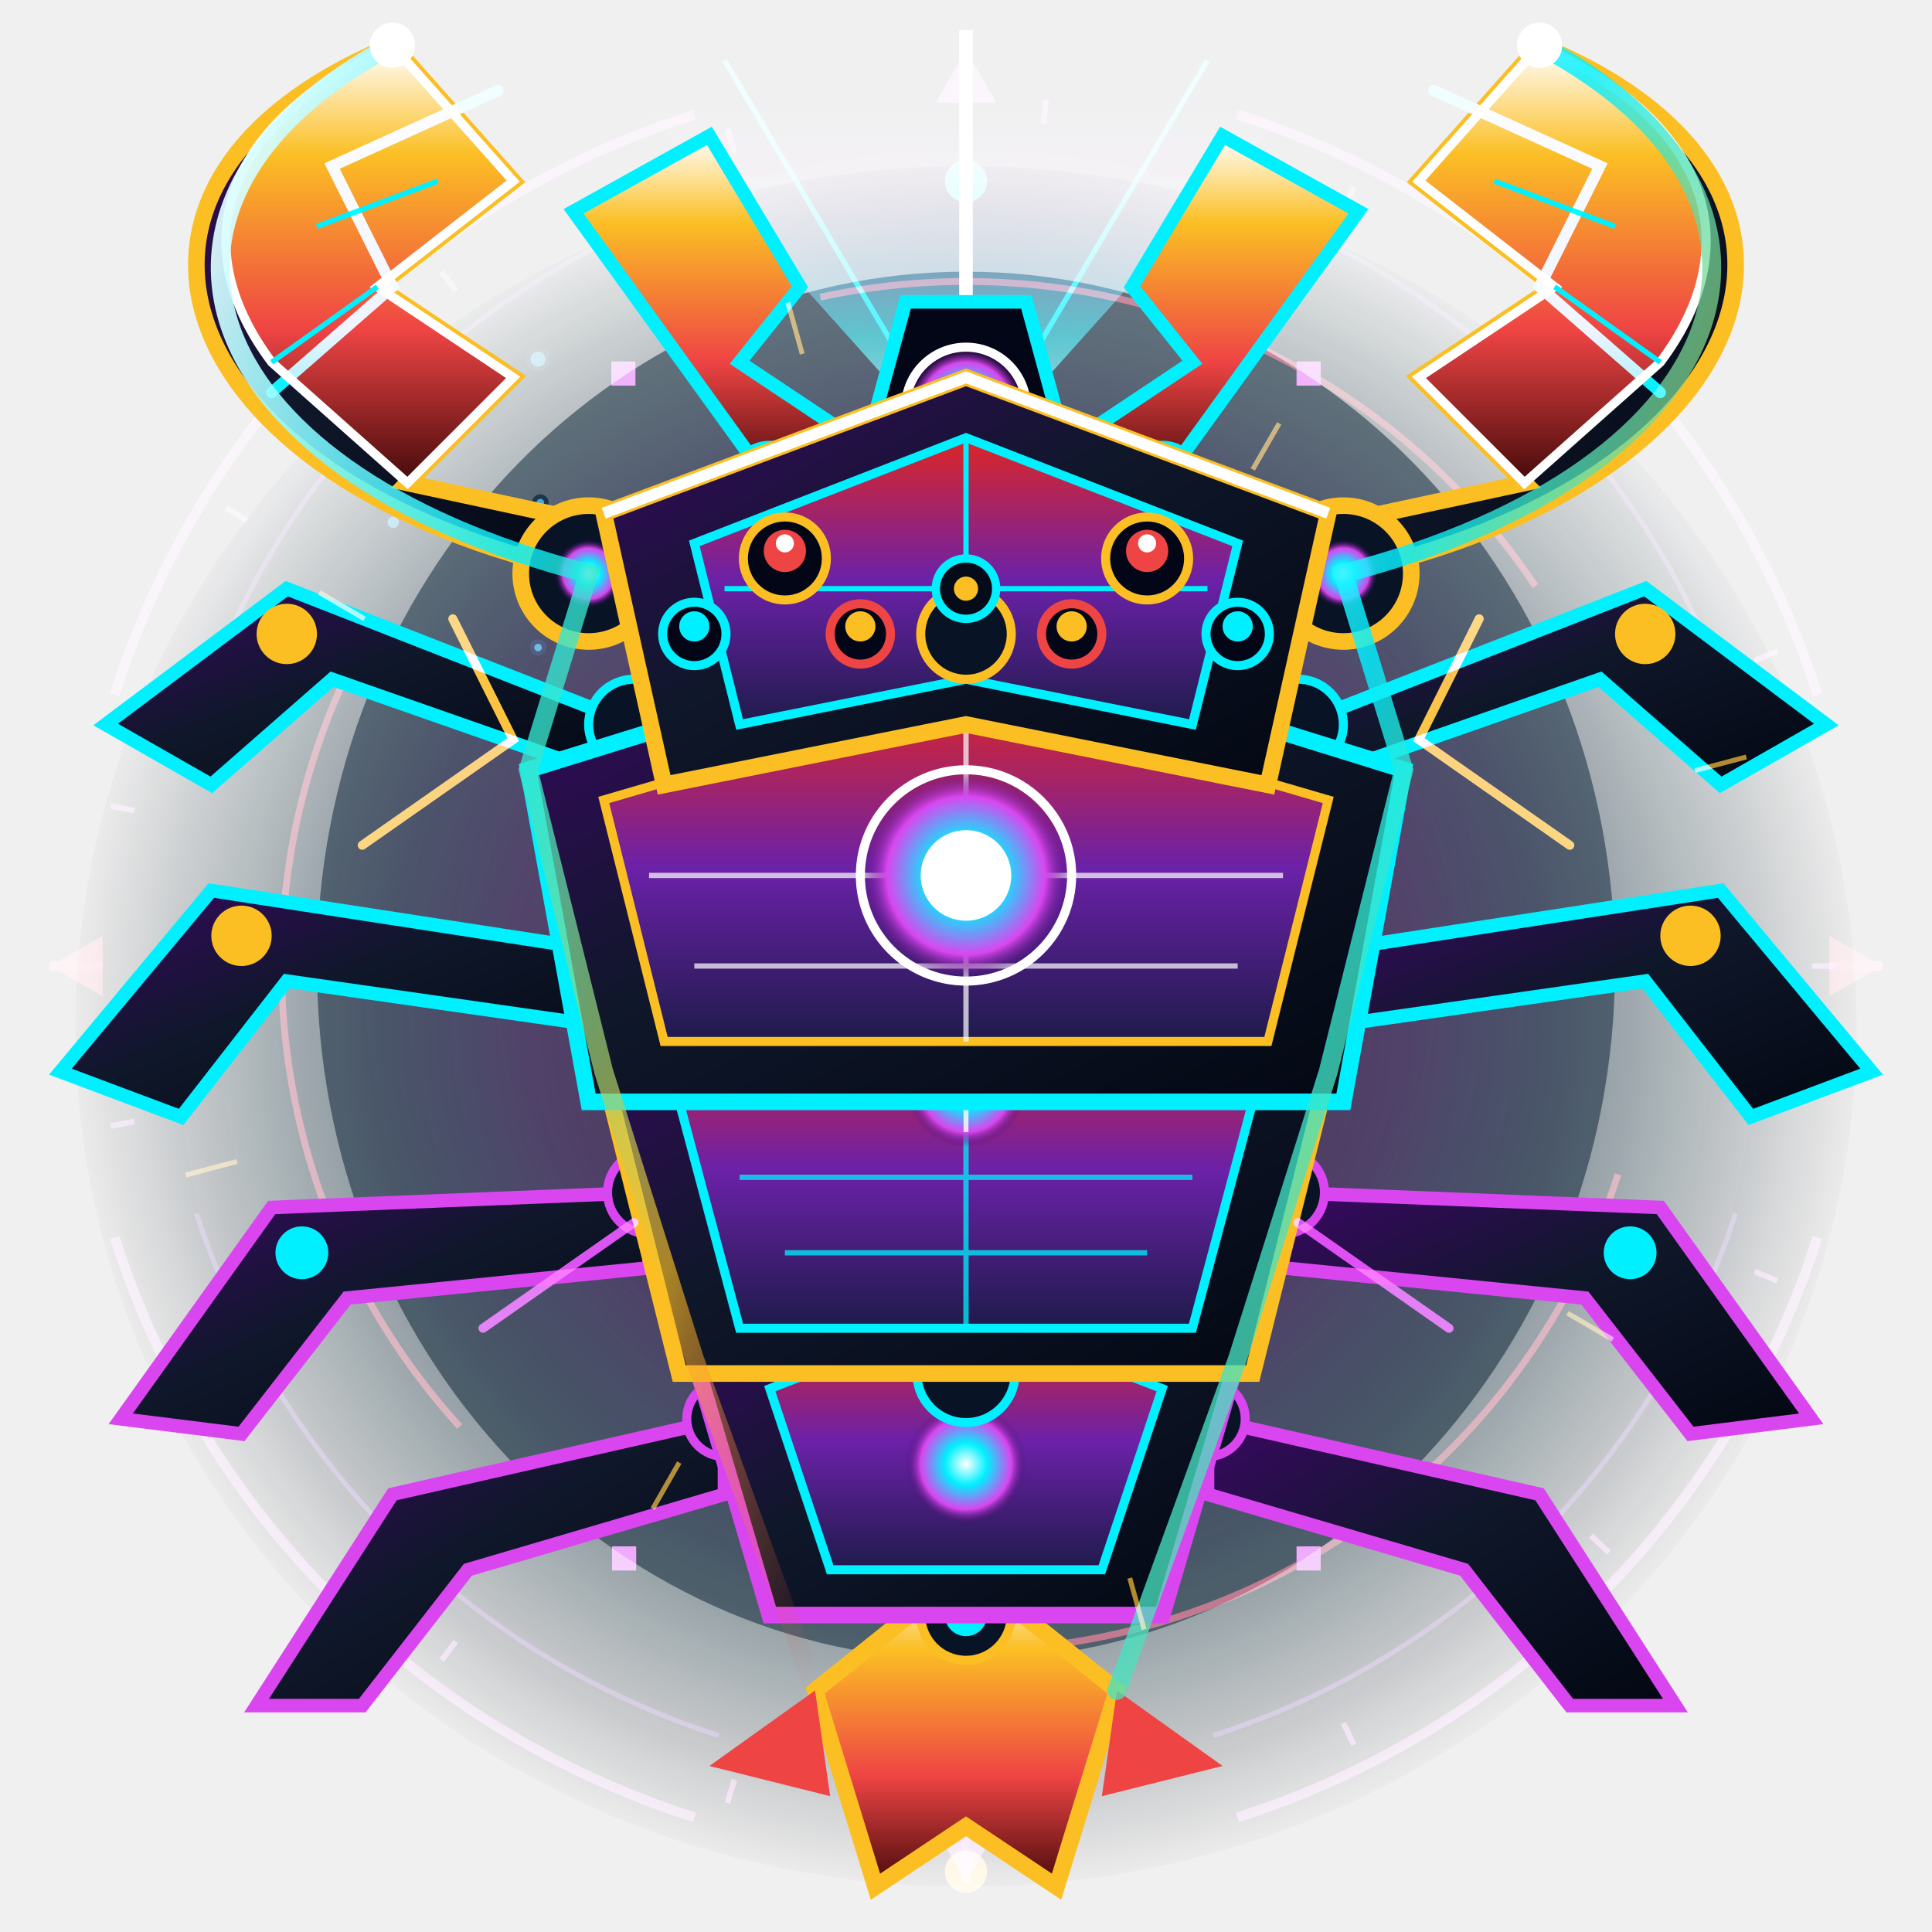
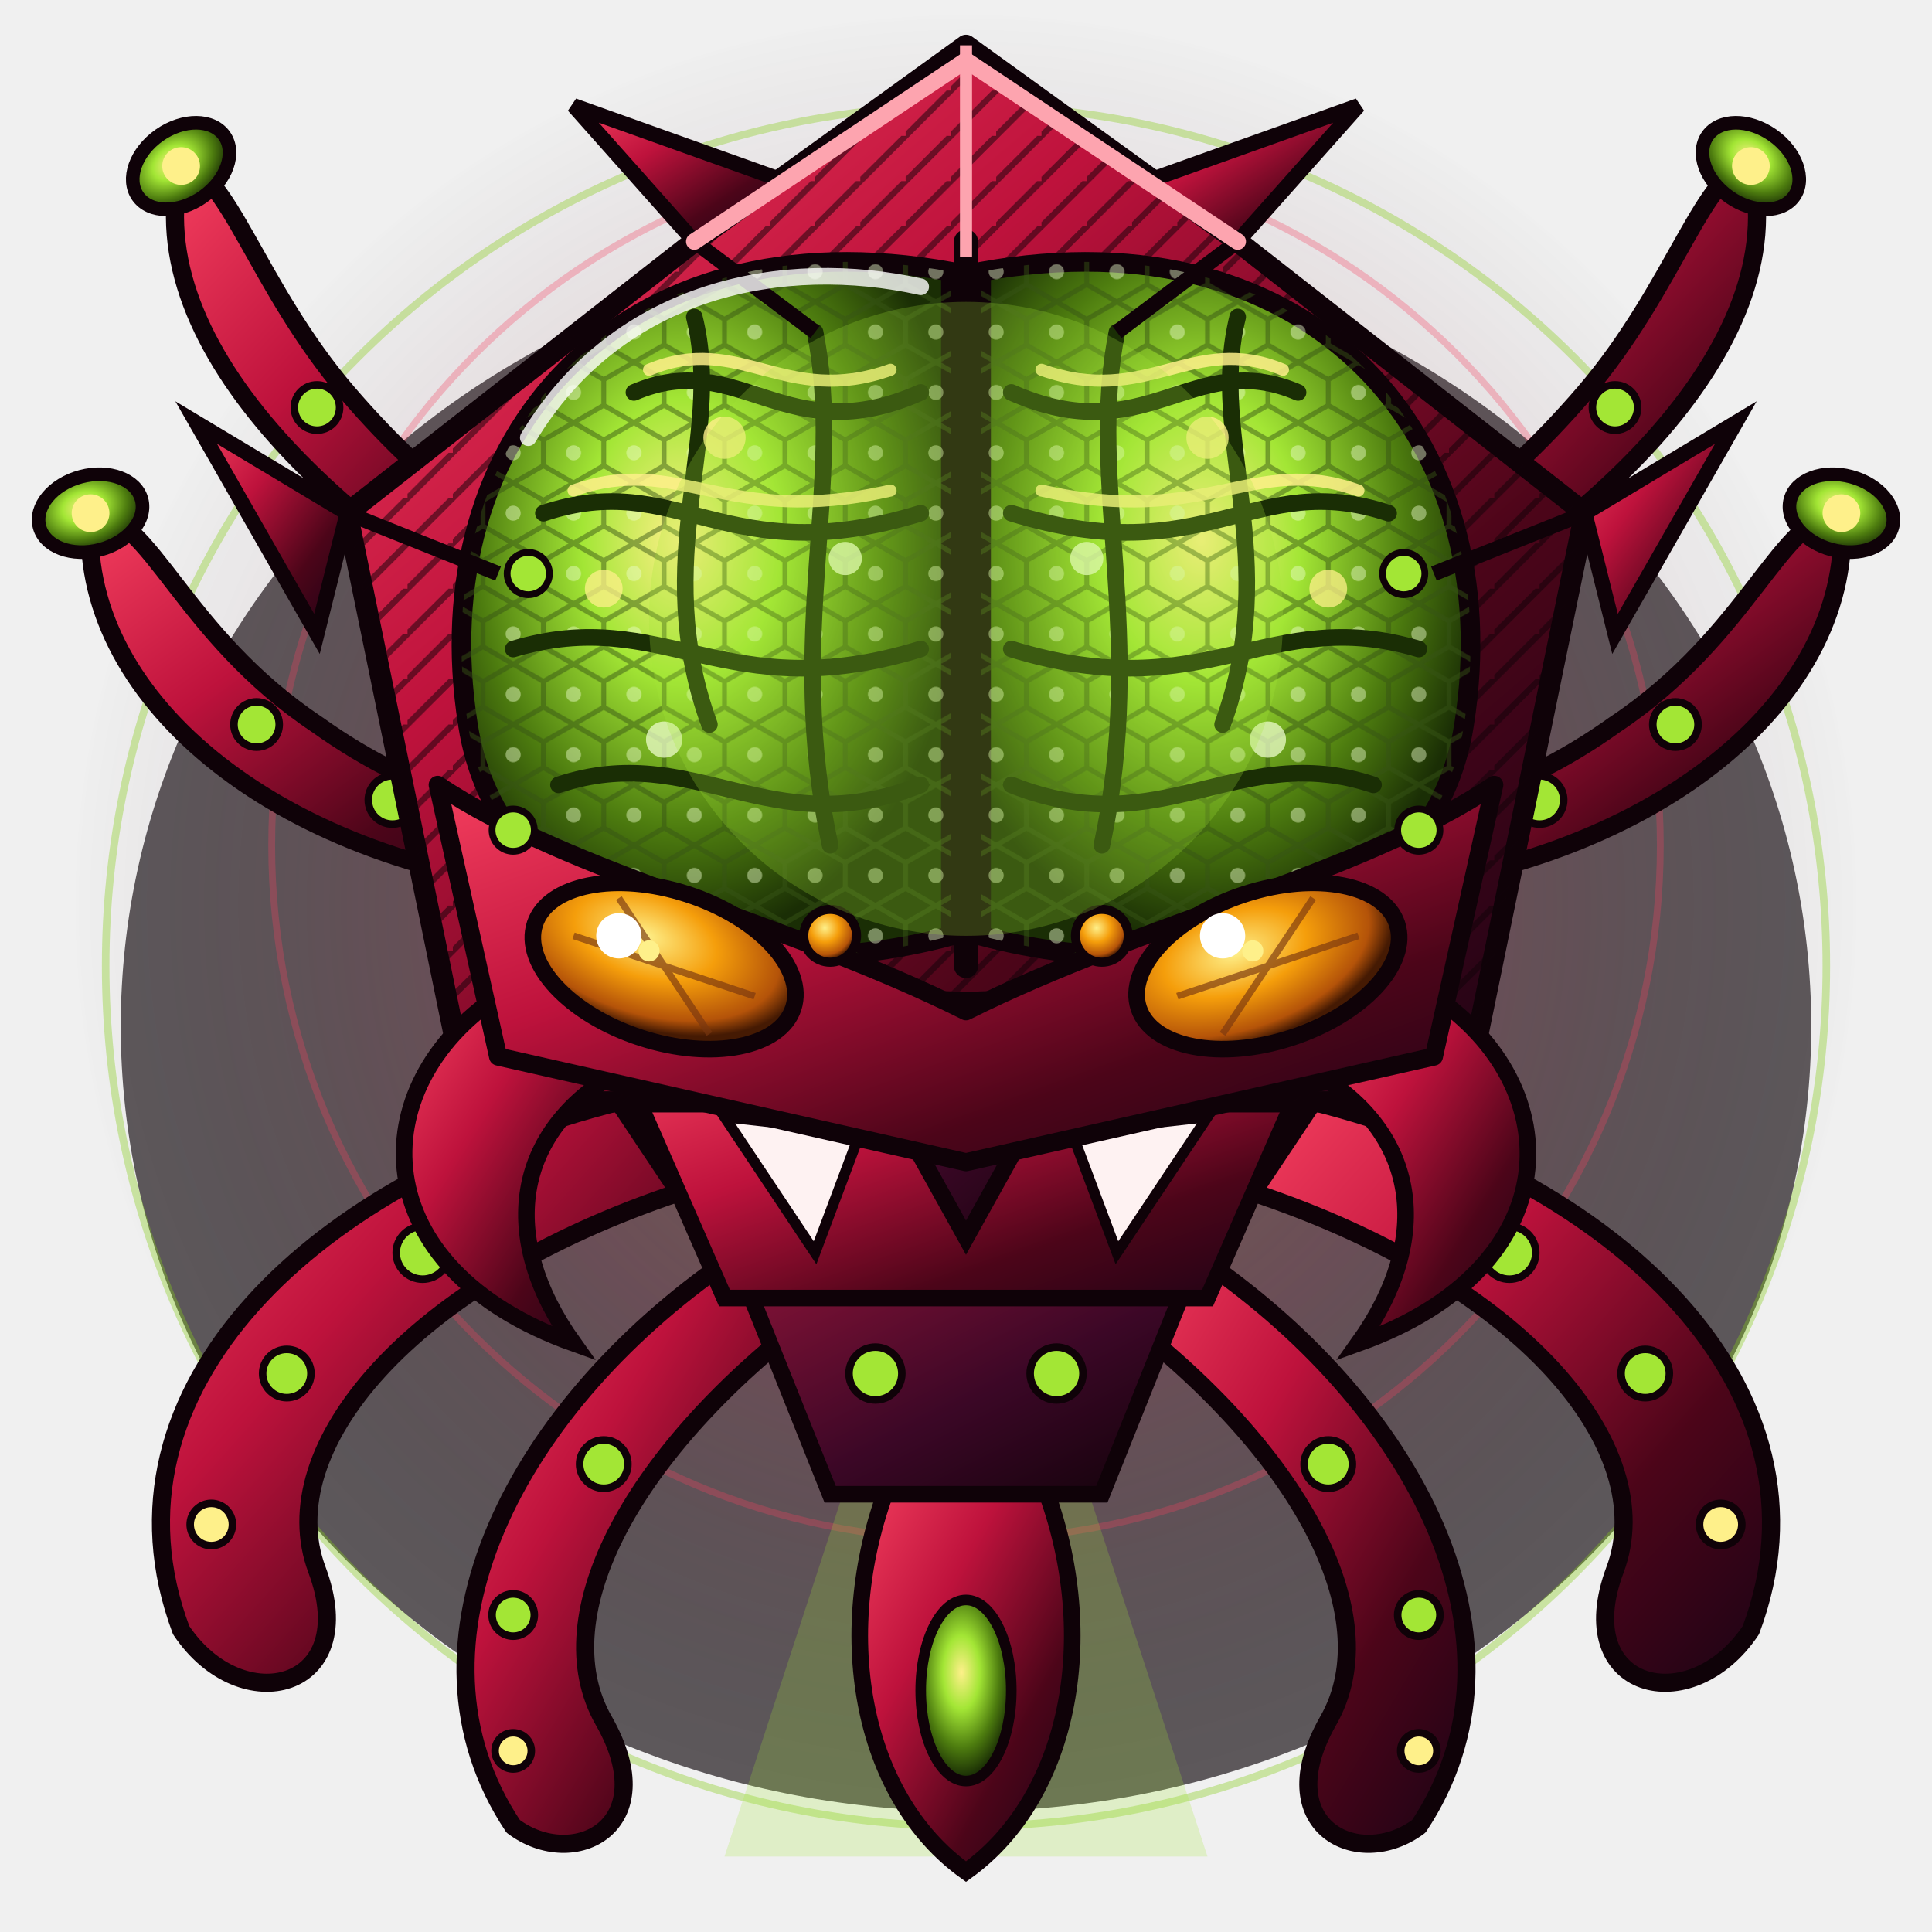
- <svg xmlns="http://www.w3.org/2000/svg" viewBox="0 0 256 256" fill="none" data-rig-id="boss-leviathan-rig" data-root-anchor="128,112" data-has-aura="true">
+ <svg xmlns="http://www.w3.org/2000/svg" viewBox="0 0 256 256" width="256" height="256">
  <defs>
-     <radialGradient id="bl-cast-shadow" cx="50%" cy="50%" r="50%">
-       <stop offset="0%" stop-color="#020617" stop-opacity="0.86" />
-       <stop offset="65%" stop-color="#030712" stop-opacity="0.46" />
-       <stop offset="100%" stop-color="#030712" stop-opacity="0" />
+     <linearGradient id="blv-chitin" x1="0%" y1="0%" x2="100%" y2="100%">
+       <stop offset="0%" stop-color="#f43f5e" />
+       <stop offset="35%" stop-color="#be123c" />
+       <stop offset="70%" stop-color="#4c0519" />
+       <stop offset="100%" stop-color="#1a0315" />
+     </linearGradient>
+     <linearGradient id="blv-chitin-dark" x1="0%" y1="0%" x2="100%" y2="100%">
+       <stop offset="0%" stop-color="#881337" />
+       <stop offset="55%" stop-color="#3b0726" />
+       <stop offset="100%" stop-color="#0f0208" />
+     </linearGradient>
+     <radialGradient id="blv-brain-lime" cx="45%" cy="40%" r="58%">
+       <stop offset="0%" stop-color="#fef08a" />
+       <stop offset="35%" stop-color="#a3e635" />
+       <stop offset="72%" stop-color="#4d7c0f" />
+       <stop offset="100%" stop-color="#1a2e05" />
    </radialGradient>
-     <radialGradient id="bl-aura-field" cx="50%" cy="50%" r="50%">
-       <stop offset="0%" stop-color="#ef4444" stop-opacity="0.34" />
-       <stop offset="48%" stop-color="#9333ea" stop-opacity="0.22" />
-       <stop offset="78%" stop-color="#00f0ff" stop-opacity="0.1" />
-       <stop offset="100%" stop-color="#030712" stop-opacity="0" />
+     <radialGradient id="blv-amber-eye" cx="40%" cy="35%" r="60%">
+       <stop offset="0%" stop-color="#fef08a" />
+       <stop offset="45%" stop-color="#f59e0b" />
+       <stop offset="85%" stop-color="#b45309" />
+       <stop offset="100%" stop-color="#451a03" />
    </radialGradient>
-     <linearGradient id="bl-breath-cone" x1="50%" y1="100%" x2="50%" y2="0%">
-       <stop offset="0%" stop-color="#ffffff" stop-opacity="0.9" />
-       <stop offset="30%" stop-color="#00f0ff" stop-opacity="0.65" />
-       <stop offset="70%" stop-color="#d946ef" stop-opacity="0.28" />
-       <stop offset="100%" stop-color="#030712" stop-opacity="0" />
-     </linearGradient>
-     <linearGradient id="bl-abyss-chitin" x1="0%" y1="0%" x2="100%" y2="100%">
-       <stop offset="0%" stop-color="#3b0764" />
-       <stop offset="45%" stop-color="#0f172a" />
-       <stop offset="100%" stop-color="#030712" />
-     </linearGradient>
-     <linearGradient id="bl-crimson-plate" x1="0%" y1="0%" x2="0%" y2="100%">
-       <stop offset="0%" stop-color="#dc2626" />
-       <stop offset="50%" stop-color="#6b21a8" />
-       <stop offset="100%" stop-color="#1e1b4b" />
-     </linearGradient>
-     <linearGradient id="bl-crusher-blade" x1="0%" y1="0%" x2="0%" y2="100%">
-       <stop offset="0%" stop-color="#ffffff" />
-       <stop offset="25%" stop-color="#fbbf24" />
-       <stop offset="65%" stop-color="#ef4444" />
-       <stop offset="100%" stop-color="#450a0a" />
-     </linearGradient>
-     <radialGradient id="bl-void-core" cx="50%" cy="50%" r="50%">
-       <stop offset="0%" stop-color="#ffffff" />
-       <stop offset="35%" stop-color="#00f0ff" />
-       <stop offset="75%" stop-color="#d946ef" />
-       <stop offset="100%" stop-color="#3b0764" stop-opacity="0" />
+     <radialGradient id="blv-aura" cx="50%" cy="50%" r="50%">
+       <stop offset="0%" stop-color="#a3e635" stop-opacity="0.34" />
+       <stop offset="55%" stop-color="#be123c" stop-opacity="0.14" />
+       <stop offset="100%" stop-color="#0f0208" stop-opacity="0" />
    </radialGradient>
-     <linearGradient id="bl-rim-light" x1="0%" y1="0%" x2="100%" y2="100%">
-       <stop offset="0%" stop-color="#ffffff" stop-opacity="0.95" />
-       <stop offset="40%" stop-color="#00f0ff" stop-opacity="0.82" />
-       <stop offset="75%" stop-color="#fbbf24" stop-opacity="0.65" />
-       <stop offset="100%" stop-color="#ef4444" stop-opacity="0" />
-     </linearGradient>
+     <pattern id="blv-manga-hatch" width="6" height="6" patternUnits="userSpaceOnUse">
+       <path d="M 0 6 L 6 0 M -1 1 L 1 -1" stroke="#0f0208" stroke-width="0.8" opacity="0.5" />
+     </pattern>
+     <pattern id="blv-bio-honeycomb" width="8" height="8" patternUnits="userSpaceOnUse">
+       <polygon points="4,0 8,2.3 8,5.7 4,8 0,5.7 0,2.3" fill="none" stroke="#365314" stroke-width="0.65" opacity="0.48" />
+       <circle cx="4" cy="4" r="1" fill="#ecfccb" opacity="0.45" />
+     </pattern>
  </defs>
-   <g id="part-shadow-cast" data-pivot="128,136" data-parent="root" data-z-index="1" data-blend="multiply" style="mix-blend-mode: multiply">
-     <ellipse cx="128" cy="136" rx="118" ry="114" fill="url(#bl-cast-shadow)" />
-     <ellipse cx="128" cy="128" rx="86" ry="92" fill="#020617" fill-opacity="0.5" />
-     <circle cx="71.6" cy="66.6" r="0.8" fill="#38bdf8" stroke="#0b1329" stroke-width="0.6" opacity="0.82" />
+   <g id="part-shadow-cast" data-pivot="128 136" data-parent="root" data-z-index="1" data-blend="multiply">
+     <ellipse cx="128" cy="136" rx="112" ry="104" fill="#090106" opacity="0.64" />
  </g>
-   <g id="part-aura-ring-outer" data-pivot="128,128" data-parent="root" data-z-index="4" data-blend="screen" data-motion="spin-cw" style="mix-blend-mode: screen">
-     <circle cx="128" cy="128" r="126" fill="url(#bl-aura-field)" />
-     <path fill="none" stroke="#e879f9" stroke-width="1.3" stroke-opacity="0.72" d="M240.61,164.59 A118.4,118.4 0 0,1 164.59,240.61 M91.41,240.61 A118.4,118.4 0 0,1 15.39,164.59 M15.39,91.41 A118.4,118.4 0 0,1 91.41,15.39 M164.59,15.39 A118.4,118.4 0 0,1 240.61,91.41" stroke-linecap="square" />
-     <path fill="none" stroke="#a855f7" stroke-width="0.65" stroke-opacity="0.52" d="M229.86,161.1 A107.1,107.1 0 0,1 161.1,229.86 M94.9,229.86 A107.1,107.1 0 0,1 26.14,161.1 M26.14,94.9 A107.1,107.1 0 0,1 94.9,26.14 M161.1,26.14 A107.1,107.1 0 0,1 229.86,94.9" stroke-linecap="square" />
-     <line x1="242.4" y1="128" x2="249.4" y2="128" stroke="#e879f9" stroke-width="1.2" stroke-opacity="0.82" />
-     <line x1="208.9" y1="208.9" x2="213.8" y2="213.8" stroke="#f43f5e" stroke-width="1.2" stroke-opacity="0.82" />
-     <line x1="128" y1="242.4" x2="128" y2="249.4" stroke="#e879f9" stroke-width="1.2" stroke-opacity="0.82" />
-     <line x1="47.1" y1="208.9" x2="42.2" y2="213.8" stroke="#f43f5e" stroke-width="1.2" stroke-opacity="0.82" />
-     <line x1="13.6" y1="128" x2="6.6" y2="128" stroke="#e879f9" stroke-width="1.2" stroke-opacity="0.82" />
-     <line x1="47.1" y1="47.1" x2="42.2" y2="42.2" stroke="#f43f5e" stroke-width="1.2" stroke-opacity="0.82" />
-     <line x1="128" y1="13.6" x2="128" y2="6.6" stroke="#e879f9" stroke-width="1.2" stroke-opacity="0.82" />
-     <line x1="208.9" y1="47.1" x2="213.8" y2="42.2" stroke="#f43f5e" stroke-width="1.2" stroke-opacity="0.82" />
-     <polygon points="128,6.6 132,13.6 124,13.6" fill="#e879f9" fill-opacity="0.82" />
-     <polygon points="128,249.4 132,242.4 124,242.4" fill="#e879f9" fill-opacity="0.82" />
-     <polygon points="6.6,128 13.6,132 13.6,124" fill="#f43f5e" fill-opacity="0.82" />
-     <polygon points="249.4,128 242.4,132 242.4,124" fill="#f43f5e" fill-opacity="0.82" />
-     <line x1="240.1" y1="128" x2="243.3" y2="128" stroke="#e879f9" stroke-width="0.75" stroke-opacity="0.75" />
-     <line x1="232.5" y1="168.5" x2="235.5" y2="169.7" stroke="#e879f9" stroke-width="0.75" stroke-opacity="0.75" />
-     <line x1="210.8" y1="203.5" x2="213.2" y2="205.7" stroke="#e879f9" stroke-width="0.75" stroke-opacity="0.75" />
-     <line x1="178" y1="228.3" x2="179.4" y2="231.2" stroke="#e879f9" stroke-width="0.75" stroke-opacity="0.75" />
-     <line x1="138.3" y1="239.6" x2="138.6" y2="242.8" stroke="#e879f9" stroke-width="0.75" stroke-opacity="0.75" />
-     <line x1="97.3" y1="235.8" x2="96.4" y2="238.9" stroke="#e879f9" stroke-width="0.75" stroke-opacity="0.75" />
-     <line x1="60.4" y1="217.5" x2="58.5" y2="220" stroke="#e879f9" stroke-width="0.75" stroke-opacity="0.75" />
-     <line x1="32.7" y1="187" x2="30" y2="188.7" stroke="#e879f9" stroke-width="0.75" stroke-opacity="0.75" />
-     <line x1="17.8" y1="148.6" x2="14.7" y2="149.2" stroke="#e879f9" stroke-width="0.75" stroke-opacity="0.75" />
-     <line x1="17.8" y1="107.4" x2="14.7" y2="106.8" stroke="#e879f9" stroke-width="0.75" stroke-opacity="0.75" />
-     <line x1="32.7" y1="69" x2="30" y2="67.3" stroke="#e879f9" stroke-width="0.75" stroke-opacity="0.75" />
-     <line x1="60.4" y1="38.5" x2="58.5" y2="36" stroke="#e879f9" stroke-width="0.75" stroke-opacity="0.75" />
-     <line x1="97.3" y1="20.2" x2="96.4" y2="17.1" stroke="#e879f9" stroke-width="0.75" stroke-opacity="0.75" />
-     <line x1="138.3" y1="16.4" x2="138.6" y2="13.2" stroke="#e879f9" stroke-width="0.75" stroke-opacity="0.75" />
-     <line x1="178" y1="27.7" x2="179.4" y2="24.8" stroke="#e879f9" stroke-width="0.75" stroke-opacity="0.75" />
-     <line x1="210.8" y1="52.5" x2="213.2" y2="50.3" stroke="#e879f9" stroke-width="0.75" stroke-opacity="0.75" />
-     <line x1="232.5" y1="87.5" x2="235.5" y2="86.3" stroke="#e879f9" stroke-width="0.75" stroke-opacity="0.75" />
-     <circle cx="52.1" cy="69.2" r="1.05" fill="#38bdf8" stroke="#0b1329" stroke-width="0.6" opacity="0.82" />
+   <g id="part-aura-ring-outer" data-pivot="128 128" data-parent="root" data-z-index="4" data-blend="screen">
+     <circle cx="128" cy="120" r="118" fill="url(#blv-aura)" />
+     <circle cx="128" cy="128" r="114" fill="none" stroke="#84cc16" stroke-width="1" opacity="0.36" />
  </g>
-   <g id="part-aura-ring-inner" data-pivot="128,128" data-parent="root" data-z-index="5" data-blend="screen" data-motion="spin-ccw" style="mix-blend-mode: screen">
-     <path fill="none" stroke="#f43f5e" stroke-width="0.9" stroke-opacity="0.68" d="M214.26,156.03 A90.7,90.7 0 0,1 134.33,218.48 M60.6,188.69 A90.7,90.7 0 0,1 46.48,88.24 M109.14,39.28 A90.7,90.7 0 0,1 203.19,77.28" stroke-linecap="square" />
-     <rect x="217.1" y="126.4" width="3.2" height="3.2" fill="#e879f9" />
-     <rect x="171.8" y="204.9" width="3.2" height="3.2" fill="#e879f9" />
-     <rect x="81.1" y="204.9" width="3.2" height="3.2" fill="#e879f9" />
-     <rect x="35.7" y="126.4" width="3.2" height="3.2" fill="#e879f9" />
-     <rect x="81" y="47.9" width="3.2" height="3.2" fill="#e879f9" />
-     <rect x="171.8" y="47.9" width="3.2" height="3.2" fill="#e879f9" />
-     <circle cx="71.3" cy="47.6" r="1.3" fill="#38bdf8" stroke="#0b1329" stroke-width="0.6" opacity="0.82" />
+   <g id="part-aura-ring-inner" data-pivot="128 128" data-parent="root" data-z-index="5" data-blend="screen">
+     <circle cx="128" cy="112" r="92" fill="none" stroke="#f43f5e" stroke-width="0.9" opacity="0.3" />
  </g>
-   <g id="part-light-cone-breath" data-pivot="128,62" data-parent="part-void-breath-maw" data-z-index="9" data-blend="screen" data-motion="pulse-beam" style="mix-blend-mode: screen">
-     <polygon points="128,62 76,4 180,4" fill="url(#bl-breath-cone)" />
-     <line x1="128" y1="62" x2="128" y2="4" stroke="#ffffff" stroke-width="1.8" />
-     <line x1="128" y1="62" x2="96" y2="8" stroke="#00f0ff" stroke-width="0.7" />
-     <line x1="128" y1="62" x2="160" y2="8" stroke="#00f0ff" stroke-width="0.7" />
-     <circle cx="71.3" cy="85.8" r="0.8" fill="#38bdf8" stroke="#0b1329" stroke-width="0.6" opacity="0.82" />
+   <g id="part-light-cone-breath" data-pivot="128 62" data-parent="part-void-breath-maw" data-z-index="9" data-blend="screen">
+     <polygon points="128,148 96,246 160,246" fill="#a3e635" opacity="0.22" />
  </g>
-   <g id="part-leg-L1" data-pivot="84,96" data-parent="part-spine-thorax-1" data-z-index="14" data-blend="normal" data-motion="ik-leg-step">
-     <path d="M84 96 L38 78 L14 96 L28 104 L44 90 L84 104 Z" fill="url(#bl-abyss-chitin)" stroke="#00f0ff" stroke-width="1.8" />
-     <circle cx="38" cy="84" r="4" fill="#fbbf24" />
-     <circle cx="84" cy="96" r="6" fill="#091326" stroke="#00f0ff" stroke-width="1.2" />
+   <g id="part-leg-L1" data-pivot="84 96" data-parent="part-spine-thorax-1" data-z-index="14" data-blend="normal">
+     <path d="M 78 88 C 46 72, 18 46, 24 22 C 30 22, 34 38, 46 52 C 58 66, 70 74, 84 80 Z" fill="url(#blv-chitin)" stroke="#0f0208" stroke-width="2.4" stroke-linejoin="round" />
+     <ellipse cx="24" cy="22" rx="7" ry="5" transform="rotate(-35 24 22)" fill="url(#blv-brain-lime)" stroke="#0f0208" stroke-width="1.8" />
+     <circle cx="24" cy="22" r="2.5" fill="#fef08a" />
+     <circle cx="42" cy="54" r="3" fill="#a3e635" stroke="#0f0208" stroke-width="1" />
+     <circle cx="56" cy="68" r="3.2" fill="#a3e635" stroke="#0f0208" stroke-width="1" />
  </g>
-   <g id="part-leg-R1" data-pivot="172,96" data-parent="part-spine-thorax-1" data-z-index="14" data-blend="normal" data-motion="ik-leg-step">
-     <path d="M172 96 L218 78 L242 96 L228 104 L212 90 L172 104 Z" fill="url(#bl-abyss-chitin)" stroke="#00f0ff" stroke-width="1.8" />
-     <circle cx="218" cy="84" r="4" fill="#fbbf24" />
-     <circle cx="172" cy="96" r="6" fill="#091326" stroke="#00f0ff" stroke-width="1.2" />
+   <g id="part-leg-R1" data-pivot="172 96" data-parent="part-spine-thorax-1" data-z-index="14" data-blend="normal">
+     <path d="M 178 88 C 210 72, 238 46, 232 22 C 226 22, 222 38, 210 52 C 198 66, 186 74, 172 80 Z" fill="url(#blv-chitin)" stroke="#0f0208" stroke-width="2.4" stroke-linejoin="round" />
+     <ellipse cx="232" cy="22" rx="7" ry="5" transform="rotate(35 232 22)" fill="url(#blv-brain-lime)" stroke="#0f0208" stroke-width="1.8" />
+     <circle cx="232" cy="22" r="2.5" fill="#fef08a" />
+     <circle cx="214" cy="54" r="3" fill="#a3e635" stroke="#0f0208" stroke-width="1" />
+     <circle cx="200" cy="68" r="3.2" fill="#a3e635" stroke="#0f0208" stroke-width="1" />
  </g>
-   <g id="part-leg-L2" data-pivot="80,126" data-parent="part-spine-thorax-1" data-z-index="15" data-blend="normal" data-motion="ik-leg-step">
-     <path d="M80 126 L28 118 L8 142 L24 148 L38 130 L80 136 Z" fill="url(#bl-abyss-chitin)" stroke="#00f0ff" stroke-width="1.8" />
-     <circle cx="32" cy="124" r="4" fill="#fbbf24" />
-     <circle cx="80" cy="126" r="6" fill="#091326" stroke="#00f0ff" stroke-width="1.2" />
+   <g id="part-leg-L2" data-pivot="80 126" data-parent="part-spine-thorax-1" data-z-index="15" data-blend="normal">
+     <path d="M 74 118 C 36 114, 10 92, 12 68 C 20 68, 24 84, 42 96 C 56 106, 68 108, 80 110 Z" fill="url(#blv-chitin)" stroke="#0f0208" stroke-width="2.4" stroke-linejoin="round" />
+     <ellipse cx="12" cy="68" rx="7" ry="5" transform="rotate(-15 12 68)" fill="url(#blv-brain-lime)" stroke="#0f0208" stroke-width="1.8" />
+     <circle cx="12" cy="68" r="2.5" fill="#fef08a" />
+     <circle cx="34" cy="96" r="3" fill="#a3e635" stroke="#0f0208" stroke-width="1" />
+     <circle cx="52" cy="106" r="3.2" fill="#a3e635" stroke="#0f0208" stroke-width="1" />
  </g>
-   <g id="part-leg-R2" data-pivot="176,126" data-parent="part-spine-thorax-1" data-z-index="15" data-blend="normal" data-motion="ik-leg-step">
-     <path d="M176 126 L228 118 L248 142 L232 148 L218 130 L176 136 Z" fill="url(#bl-abyss-chitin)" stroke="#00f0ff" stroke-width="1.8" />
-     <circle cx="224" cy="124" r="4" fill="#fbbf24" />
-     <circle cx="176" cy="126" r="6" fill="#091326" stroke="#00f0ff" stroke-width="1.2" />
+   <g id="part-leg-R2" data-pivot="176 126" data-parent="part-spine-thorax-1" data-z-index="15" data-blend="normal">
+     <path d="M 182 118 C 220 114, 246 92, 244 68 C 236 68, 232 84, 214 96 C 200 106, 188 108, 176 110 Z" fill="url(#blv-chitin)" stroke="#0f0208" stroke-width="2.4" stroke-linejoin="round" />
+     <ellipse cx="244" cy="68" rx="7" ry="5" transform="rotate(15 244 68)" fill="url(#blv-brain-lime)" stroke="#0f0208" stroke-width="1.8" />
+     <circle cx="244" cy="68" r="2.5" fill="#fef08a" />
+     <circle cx="222" cy="96" r="3" fill="#a3e635" stroke="#0f0208" stroke-width="1" />
+     <circle cx="204" cy="106" r="3.2" fill="#a3e635" stroke="#0f0208" stroke-width="1" />
  </g>
-   <g id="part-leg-L3" data-pivot="86,158" data-parent="part-spine-thorax-2" data-z-index="16" data-blend="normal" data-motion="ik-leg-step">
-     <path d="M86 158 L36 160 L16 188 L32 190 L46 172 L86 168 Z" fill="url(#bl-abyss-chitin)" stroke="#d946ef" stroke-width="1.8" />
-     <circle cx="40" cy="166" r="3.5" fill="#00f0ff" />
-     <circle cx="86" cy="158" r="5.5" fill="#091326" stroke="#d946ef" stroke-width="1.2" />
+   <g id="part-leg-L3" data-pivot="86 158" data-parent="part-spine-thorax-2" data-z-index="16" data-blend="normal">
+     <path d="M 82 146 C 42 156, 12 184, 24 216 C 32 228, 48 224, 42 208 C 36 192, 54 170, 90 158 Z" fill="url(#blv-chitin)" stroke="#0f0208" stroke-width="2.4" stroke-linejoin="round" />
+     <circle cx="56" cy="166" r="3.5" fill="#a3e635" stroke="#0f0208" stroke-width="1" />
+     <circle cx="38" cy="182" r="3.2" fill="#a3e635" stroke="#0f0208" stroke-width="1" />
+     <circle cx="28" cy="202" r="2.8" fill="#fef08a" stroke="#0f0208" stroke-width="1" />
  </g>
-   <g id="part-leg-R3" data-pivot="170,158" data-parent="part-spine-thorax-2" data-z-index="16" data-blend="normal" data-motion="ik-leg-step">
-     <path d="M170 158 L220 160 L240 188 L224 190 L210 172 L170 168 Z" fill="url(#bl-abyss-chitin)" stroke="#d946ef" stroke-width="1.8" />
-     <circle cx="216" cy="166" r="3.5" fill="#00f0ff" />
-     <circle cx="170" cy="158" r="5.5" fill="#091326" stroke="#d946ef" stroke-width="1.2" />
+   <g id="part-leg-R3" data-pivot="170 158" data-parent="part-spine-thorax-2" data-z-index="16" data-blend="normal">
+     <path d="M 174 146 C 214 156, 244 184, 232 216 C 224 228, 208 224, 214 208 C 220 192, 202 170, 166 158 Z" fill="url(#blv-chitin)" stroke="#0f0208" stroke-width="2.4" stroke-linejoin="round" />
+     <circle cx="200" cy="166" r="3.5" fill="#a3e635" stroke="#0f0208" stroke-width="1" />
+     <circle cx="218" cy="182" r="3.2" fill="#a3e635" stroke="#0f0208" stroke-width="1" />
+     <circle cx="228" cy="202" r="2.8" fill="#fef08a" stroke="#0f0208" stroke-width="1" />
  </g>
-   <g id="part-leg-L4" data-pivot="96,188" data-parent="part-spine-abdomen-3" data-z-index="17" data-blend="normal" data-motion="ik-leg-step">
-     <path d="M96 188 L52 198 L34 226 L48 226 L62 208 L96 198 Z" fill="url(#bl-abyss-chitin)" stroke="#d946ef" stroke-width="1.8" />
-     <circle cx="96" cy="188" r="5" fill="#091326" stroke="#d946ef" stroke-width="1.2" />
+   <g id="part-leg-L4" data-pivot="96 188" data-parent="part-spine-abdomen-3" data-z-index="17" data-blend="normal">
+     <path d="M 98 166 C 68 186, 52 218, 68 242 C 76 248, 88 242, 80 228 C 72 214, 84 192, 108 174 Z" fill="url(#blv-chitin)" stroke="#0f0208" stroke-width="2.4" stroke-linejoin="round" />
+     <circle cx="80" cy="194" r="3.2" fill="#a3e635" stroke="#0f0208" stroke-width="1" />
+     <circle cx="68" cy="214" r="2.8" fill="#a3e635" stroke="#0f0208" stroke-width="1" />
+     <circle cx="68" cy="232" r="2.4" fill="#fef08a" stroke="#0f0208" stroke-width="1" />
  </g>
-   <g id="part-leg-R4" data-pivot="160,188" data-parent="part-spine-abdomen-3" data-z-index="17" data-blend="normal" data-motion="ik-leg-step">
-     <path d="M160 188 L204 198 L222 226 L208 226 L194 208 L160 198 Z" fill="url(#bl-abyss-chitin)" stroke="#d946ef" stroke-width="1.8" />
-     <circle cx="160" cy="188" r="5" fill="#091326" stroke="#d946ef" stroke-width="1.2" />
+   <g id="part-leg-R4" data-pivot="160 188" data-parent="part-spine-abdomen-3" data-z-index="17" data-blend="normal">
+     <path d="M 158 166 C 188 186, 204 218, 188 242 C 180 248, 168 242, 176 228 C 184 214, 172 192, 148 174 Z" fill="url(#blv-chitin)" stroke="#0f0208" stroke-width="2.4" stroke-linejoin="round" />
+     <circle cx="176" cy="194" r="3.2" fill="#a3e635" stroke="#0f0208" stroke-width="1" />
+     <circle cx="188" cy="214" r="2.8" fill="#a3e635" stroke="#0f0208" stroke-width="1" />
+     <circle cx="188" cy="232" r="2.4" fill="#fef08a" stroke="#0f0208" stroke-width="1" />
  </g>
-   <g id="part-tail-mace" data-pivot="128,214" data-parent="part-spine-abdomen-3" data-z-index="20" data-blend="normal" data-motion="sway-tail">
-     <polygon points="128,208 148,224 140,250 128,242 116,250 108,224" fill="url(#bl-crusher-blade)" stroke="#fbbf24" stroke-width="2.2" stroke-linejoin="miter" stroke-miterlimit="3" />
-     <polygon points="108,224 94,234 110,238" fill="#ef4444" />
-     <polygon points="148,224 162,234 146,238" fill="#ef4444" />
-     <circle cx="128" cy="214" r="6" fill="#091326" stroke="#fbbf24" stroke-width="1.2" />
-     <circle cx="128" cy="214" r="2.8" fill="#00f0ff" />
+   <g id="part-tail-mace" data-pivot="128 214" data-parent="part-spine-abdomen-3" data-z-index="20" data-blend="normal">
+     <path d="M 118 196 C 110 216, 114 238, 128 248 C 142 238, 146 216, 138 196 Z" fill="url(#blv-chitin)" stroke="#0f0208" stroke-width="2.2" />
+     <ellipse cx="128" cy="224" rx="6" ry="12" fill="url(#blv-brain-lime)" stroke="#0f0208" stroke-width="1.4" />
  </g>
-   <g id="part-spine-abdomen-3" data-pivot="128,182" data-parent="part-spine-thorax-2" data-z-index="22" data-blend="normal" data-motion="spine-wave-3">
-     <polygon points="128,168 164,180 154,214 102,214 92,180" fill="url(#bl-abyss-chitin)" stroke="#d946ef" stroke-width="2.2" />
-     <polygon points="128,174 154,184 146,208 110,208 102,184" fill="url(#bl-crimson-plate)" stroke="#00f0ff" stroke-width="1.2" />
-     <circle cx="128" cy="194" r="8" fill="url(#bl-void-core)" />
-     <circle cx="128" cy="182" r="6.5" fill="#091326" stroke="#00f0ff" stroke-width="1.2" />
+   <g id="part-spine-abdomen-3" data-pivot="128 182" data-parent="part-spine-thorax-2" data-z-index="22" data-blend="normal">
+     <path d="M 98 168 L 158 168 L 146 198 L 110 198 Z" fill="url(#blv-chitin-dark)" stroke="#0f0208" stroke-width="2.2" />
+     <circle cx="116" cy="182" r="3.5" fill="#a3e635" stroke="#0f0208" stroke-width="1" />
+     <circle cx="140" cy="182" r="3.5" fill="#a3e635" stroke="#0f0208" stroke-width="1" />
  </g>
-   <g id="part-spine-thorax-2" data-pivot="128,144" data-parent="part-spine-thorax-1" data-z-index="25" data-blend="normal" data-motion="spine-wave-2">
-     <polygon points="128,128 176,142 166,182 90,182 80,142" fill="url(#bl-abyss-chitin)" stroke="#fbbf24" stroke-width="2.2" />
-     <polygon points="128,134 166,146 158,176 98,176 90,146" fill="url(#bl-crimson-plate)" stroke="#00f0ff" stroke-width="1.2" />
-     <path d="M98 156 L158 156 M104 166 L152 166 M128 134 L128 176" stroke="#00f0ff" stroke-width="0.7" stroke-opacity="0.75" />
-     <circle cx="128" cy="144" r="8" fill="url(#bl-void-core)" />
-     <path d="M 122 144 H 134 M 128 138 V 150" stroke="#ffffff" stroke-width="0.65" stroke-opacity="0.8" />
+   <g id="part-spine-thorax-2" data-pivot="128 144" data-parent="part-spine-thorax-1" data-z-index="25" data-blend="normal">
+     <path d="M 82 140 L 174 140 L 160 172 L 96 172 Z" fill="url(#blv-chitin)" stroke="#0f0208" stroke-width="2.2" />
  </g>
-   <g id="part-spine-thorax-1" data-pivot="128,106" data-parent="root" data-z-index="28" data-blend="normal" data-motion="spine-wave-1">
-     <polygon points="128,84 186,102 178,146 78,146 70,102" fill="url(#bl-abyss-chitin)" stroke="#00f0ff" stroke-width="2.2" stroke-linejoin="miter" stroke-miterlimit="3" />
-     <polygon points="128,92 176,106 168,138 88,138 80,106" fill="url(#bl-crimson-plate)" stroke="#fbbf24" stroke-width="1.2" />
-     <path d="M86 116 L170 116 M92 128 L164 128 M128 92 L128 138" stroke="#ffffff" stroke-width="0.7" stroke-opacity="0.7" />
-     <circle cx="128" cy="116" r="14" fill="url(#bl-void-core)" stroke="#ffffff" stroke-width="1.2" />
-     <circle cx="128" cy="116" r="6" fill="#ffffff" />
+   <g id="part-spine-thorax-1" data-pivot="128 106" data-parent="root" data-z-index="28" data-blend="normal">
+     <path d="M 128 6 L 164 32 L 210 68 L 194 146 L 62 146 L 46 68 L 92 32 Z" fill="url(#blv-chitin)" stroke="#0f0208" stroke-width="2.8" stroke-linejoin="round" />
+     <path d="M 128 6 L 164 32 L 210 68 L 194 146 L 62 146 L 46 68 L 92 32 Z" fill="url(#blv-manga-hatch)" />
+     <polygon points="46,68 26,56 42,84" fill="url(#blv-chitin)" stroke="#0f0208" stroke-width="2" />
+     <polygon points="210,68 230,56 214,84" fill="url(#blv-chitin)" stroke="#0f0208" stroke-width="2" />
+     <polygon points="92,32 76,14 104,24" fill="url(#blv-chitin)" stroke="#0f0208" stroke-width="2" />
+     <polygon points="164,32 180,14 152,24" fill="url(#blv-chitin)" stroke="#0f0208" stroke-width="2" />
  </g>
-   <g id="part-crusher-claw-L" data-pivot="78,76" data-parent="part-head-carapace" data-z-index="32" data-blend="normal" data-motion="crush-left">
-     <path d="M78 76 C22 64 8 24 52 6 L68 24 L50 38 L68 50 L54 64 L82 70 Z" fill="url(#bl-abyss-chitin)" stroke="#fbbf24" stroke-width="2.2" stroke-linejoin="miter" stroke-miterlimit="3" />
-     <path d="M52 6 L68 24 L50 38 L68 50 L54 64 L36 48 C24 32 30 16 52 6 Z" fill="url(#bl-crusher-blade)" stroke="#ffffff" stroke-width="1.2" />
-     <path d="M36 48 L50 38 M42 30 L58 24" stroke="#00f0ff" stroke-width="0.7" />
-     <circle cx="78" cy="76" r="9" fill="#091326" stroke="#fbbf24" stroke-width="2.2" />
-     <circle cx="78" cy="76" r="4.5" fill="url(#bl-void-core)" />
+   <g id="part-crusher-claw-L" data-pivot="78 76" data-parent="part-head-carapace" data-z-index="32" data-blend="normal">
+     <path d="M 66 132 C 48 144, 48 168, 76 178 C 66 164, 68 150, 82 142 Z" fill="url(#blv-chitin)" stroke="#0f0208" stroke-width="2.2" />
  </g>
-   <g id="part-crusher-claw-R" data-pivot="178,76" data-parent="part-head-carapace" data-z-index="32" data-blend="normal" data-motion="crush-right">
-     <path d="M178 76 C234 64 248 24 204 6 L188 24 L206 38 L188 50 L202 64 L174 70 Z" fill="url(#bl-abyss-chitin)" stroke="#fbbf24" stroke-width="2.2" stroke-linejoin="miter" stroke-miterlimit="3" />
-     <path d="M204 6 L188 24 L206 38 L188 50 L202 64 L220 48 C232 32 226 16 204 6 Z" fill="url(#bl-crusher-blade)" stroke="#ffffff" stroke-width="1.2" />
-     <path d="M220 48 L206 38 M214 30 L198 24" stroke="#00f0ff" stroke-width="0.7" />
-     <circle cx="178" cy="76" r="9" fill="#091326" stroke="#fbbf24" stroke-width="2.2" />
-     <circle cx="178" cy="76" r="4.5" fill="url(#bl-void-core)" />
+   <g id="part-crusher-claw-R" data-pivot="178 76" data-parent="part-head-carapace" data-z-index="32" data-blend="normal">
+     <path d="M 190 132 C 208 144, 208 168, 180 178 C 190 164, 188 150, 174 142 Z" fill="url(#blv-chitin)" stroke="#0f0208" stroke-width="2.2" />
  </g>
-   <g id="part-inner-mandible-L" data-pivot="102,64" data-parent="part-head-carapace" data-z-index="34" data-blend="normal" data-motion="slice-left">
-     <polygon points="102,64 76,28 94,18 106,38 98,48 110,56" fill="url(#bl-crusher-blade)" stroke="#00f0ff" stroke-width="1.8" />
-     <circle cx="102" cy="64" r="5" fill="#091326" stroke="#00f0ff" stroke-width="1.2" />
+   <g id="part-inner-mandible-L" data-pivot="102 64" data-parent="part-head-carapace" data-z-index="34" data-blend="normal">
+     <polygon points="96,148 108,166 114,150" fill="#fef2f2" stroke="#0f0208" stroke-width="1.4" />
  </g>
-   <g id="part-inner-mandible-R" data-pivot="154,64" data-parent="part-head-carapace" data-z-index="34" data-blend="normal" data-motion="slice-right">
-     <polygon points="154,64 180,28 162,18 150,38 158,48 146,56" fill="url(#bl-crusher-blade)" stroke="#00f0ff" stroke-width="1.8" />
-     <circle cx="154" cy="64" r="5" fill="#091326" stroke="#00f0ff" stroke-width="1.2" />
+   <g id="part-inner-mandible-R" data-pivot="154 64" data-parent="part-head-carapace" data-z-index="34" data-blend="normal">
+     <polygon points="160,148 148,166 142,150" fill="#fef2f2" stroke="#0f0208" stroke-width="1.4" />
  </g>
-   <g id="part-void-breath-maw" data-pivot="128,62" data-parent="part-head-carapace" data-z-index="36" data-blend="normal" data-motion="recoil-maw">
-     <polygon points="114,62 120,40 136,40 142,62" fill="#020617" stroke="#00f0ff" stroke-width="1.8" />
-     <circle cx="128" cy="54" r="8" fill="url(#bl-void-core)" stroke="#ffffff" stroke-width="1.2" />
-     <circle cx="128" cy="54" r="3.5" fill="#ffffff" />
+   <g id="part-void-breath-maw" data-pivot="128 62" data-parent="part-head-carapace" data-z-index="36" data-blend="normal">
+     <path d="M 108 128 L 128 164 L 148 128 C 138 134, 118 134, 108 128 Z" fill="url(#blv-chitin-dark)" stroke="#0f0208" stroke-width="2.2" />
+     <ellipse cx="128" cy="144" rx="6" ry="9" fill="url(#blv-brain-lime)" stroke="#0f0208" stroke-width="1.2" />
  </g>
-   <g id="part-head-carapace" data-pivot="128,84" data-parent="part-spine-thorax-1" data-z-index="38" data-blend="normal" data-motion="head-turn">
-     <polygon points="128,50 176,68 168,104 128,96 88,104 80,68" fill="url(#bl-abyss-chitin)" stroke="#fbbf24" stroke-width="2.2" stroke-linejoin="miter" stroke-miterlimit="3" />
-     <polygon points="128,58 164,72 158,96 128,90 98,96 92,72" fill="url(#bl-crimson-plate)" stroke="#00f0ff" stroke-width="1.2" />
-     <path d="M128 58 L128 90 M96 78 L160 78" stroke="#00f0ff" stroke-width="0.7" />
-     <circle cx="104" cy="74" r="5.5" fill="#020617" stroke="#fbbf24" stroke-width="1.2" />
-     <circle cx="152" cy="74" r="5.5" fill="#020617" stroke="#fbbf24" stroke-width="1.2" />
-     <circle cx="92" cy="84" r="4.2" fill="#020617" stroke="#00f0ff" stroke-width="1.2" />
-     <circle cx="164" cy="84" r="4.2" fill="#020617" stroke="#00f0ff" stroke-width="1.2" />
-     <circle cx="114" cy="84" r="4" fill="#020617" stroke="#ef4444" stroke-width="1.2" />
-     <circle cx="142" cy="84" r="4" fill="#020617" stroke="#ef4444" stroke-width="1.2" />
-     <circle cx="128" cy="84" r="6" fill="#091326" stroke="#fbbf24" stroke-width="1.2" />
+   <g id="part-head-carapace" data-pivot="128 84" data-parent="part-spine-thorax-1" data-z-index="38" data-blend="normal">
+     <path d="M 126 36 C 82 28, 56 58, 62 96 C 66 122, 96 132, 126 124 Z" fill="url(#blv-brain-lime)" stroke="#0f0208" stroke-width="2.6" stroke-linejoin="round" />
+     <path d="M 126 36 C 82 28, 56 58, 62 96 C 66 122, 96 132, 126 124 Z" fill="url(#blv-bio-honeycomb)" />
+     <path d="M 130 36 C 174 28, 200 58, 194 96 C 190 122, 160 132, 130 124 Z" fill="url(#blv-brain-lime)" stroke="#0f0208" stroke-width="2.6" stroke-linejoin="round" />
+     <path d="M 130 36 C 174 28, 200 58, 194 96 C 190 122, 160 132, 130 124 Z" fill="url(#blv-bio-honeycomb)" />
+     <path d="M 128 32 L 128 128" stroke="#0f0208" stroke-width="3.2" stroke-linecap="round" />
+     <path d="M 84 52 C 98 46, 104 60, 122 52 M 72 68 C 90 62, 96 76, 122 68 M 68 86 C 88 80, 96 94, 122 86 M 74 104 C 92 98, 102 112, 122 104 M 92 42 C 96 58, 86 74, 94 96 M 108 44 C 112 64, 104 84, 110 112" fill="none" stroke="#1a2e05" stroke-width="2.2" stroke-linecap="round" />
+     <path d="M 172 52 C 158 46, 152 60, 134 52 M 184 68 C 166 62, 160 76, 134 68 M 188 86 C 168 80, 160 94, 134 86 M 182 104 C 164 98, 154 112, 134 104 M 164 42 C 160 58, 170 74, 162 96 M 148 44 C 144 64, 152 84, 146 112" fill="none" stroke="#1a2e05" stroke-width="2.2" stroke-linecap="round" />
+     <path d="M 86 49 C 98 44, 104 54, 118 49 M 76 65 C 90 60, 96 70, 118 65 M 170 49 C 158 44, 152 54, 138 49 M 180 65 C 166 60, 160 70, 138 65" fill="none" stroke="#fef08a" stroke-width="1.6" stroke-linecap="round" opacity="0.85" />
+     <path d="M 58 104 C 76 116, 104 122, 128 134 C 152 122, 180 116, 198 104 L 190 140 L 128 154 L 66 140 Z" fill="url(#blv-chitin)" stroke="#0f0208" stroke-width="2.4" stroke-linejoin="round" />
  </g>
-   <g id="part-eye-cluster-pupils" data-pivot="128,78" data-parent="part-head-carapace" data-z-index="42" data-blend="normal" data-motion="pupil-track">
-     <circle cx="128" cy="78" r="4.0" fill="#050b18" stroke="#00f0ff" stroke-width="1.1" />
-     <circle cx="104" cy="73" r="2.8" fill="#ef4444" />
-     <circle cx="104" cy="72" r="1.2" fill="#ffffff" />
-     <circle cx="152" cy="73" r="2.8" fill="#ef4444" />
-     <circle cx="152" cy="72" r="1.2" fill="#ffffff" />
-     <circle cx="92" cy="83" r="2" fill="#00f0ff" />
-     <circle cx="164" cy="83" r="2" fill="#00f0ff" />
-     <circle cx="114" cy="83" r="2" fill="#fbbf24" />
-     <circle cx="142" cy="83" r="2" fill="#fbbf24" />
-     <circle cx="128" cy="78" r="1.6" fill="#fbbf24" />
+   <g id="part-eye-cluster-pupils" data-pivot="128 78" data-parent="part-head-carapace" data-z-index="42" data-blend="normal">
+     <ellipse cx="88" cy="128" rx="18" ry="10" transform="rotate(18 88 128)" fill="url(#blv-amber-eye)" stroke="#0f0208" stroke-width="2.2" />
+     <ellipse cx="168" cy="128" rx="18" ry="10" transform="rotate(-18 168 128)" fill="url(#blv-amber-eye)" stroke="#0f0208" stroke-width="2.2" />
+     <path d="M 76 124 L 100 132 M 82 119 L 94 137 M 156 132 L 180 124 M 162 137 L 174 119" stroke="#78350f" stroke-width="0.9" opacity="0.65" />
+     <circle cx="82" cy="124" r="3" fill="#ffffff" />
+     <circle cx="162" cy="124" r="3" fill="#ffffff" />
+     <circle cx="86" cy="126" r="1.4" fill="#fef08a" />
+     <circle cx="166" cy="126" r="1.4" fill="#fef08a" />
+     <circle cx="110" cy="124" r="3.5" fill="url(#blv-amber-eye)" stroke="#0f0208" stroke-width="1.2" />
+     <circle cx="146" cy="124" r="3.5" fill="url(#blv-amber-eye)" stroke="#0f0208" stroke-width="1.2" />
+     <circle cx="96" cy="58" r="2.8" fill="#fef08a" opacity="0.8" />
+     <circle cx="160" cy="58" r="2.8" fill="#fef08a" opacity="0.8" />
+     <circle cx="80" cy="78" r="2.5" fill="#fef08a" opacity="0.75" />
+     <circle cx="176" cy="78" r="2.5" fill="#fef08a" opacity="0.75" />
+     <circle cx="88" cy="98" r="2.4" fill="#ecfccb" opacity="0.75" />
+     <circle cx="168" cy="98" r="2.4" fill="#ecfccb" opacity="0.75" />
+     <circle cx="112" cy="74" r="2.2" fill="#ecfccb" opacity="0.8" />
+     <circle cx="144" cy="74" r="2.2" fill="#ecfccb" opacity="0.8" />
+     <line x1="128" y1="6" x2="128" y2="34" stroke="#fda4af" stroke-width="1.6" />
+     <line x1="92" y1="32" x2="108" y2="44" stroke="#0f0208" stroke-width="2" />
+     <line x1="164" y1="32" x2="148" y2="44" stroke="#0f0208" stroke-width="2" />
+     <line x1="46" y1="68" x2="66" y2="76" stroke="#0f0208" stroke-width="2" />
+     <line x1="210" y1="68" x2="190" y2="76" stroke="#0f0208" stroke-width="2" />
+     <circle cx="70" cy="76" r="2.8" fill="#a3e635" stroke="#0f0208" stroke-width="0.9" />
+     <circle cx="186" cy="76" r="2.8" fill="#a3e635" stroke="#0f0208" stroke-width="0.9" />
+     <circle cx="68" cy="110" r="2.8" fill="#a3e635" stroke="#0f0208" stroke-width="0.9" />
+     <circle cx="188" cy="110" r="2.8" fill="#a3e635" stroke="#0f0208" stroke-width="0.9" />
  </g>
-   <g id="part-light-rim-leviathan" data-pivot="128,112" data-parent="part-spine-thorax-1" data-z-index="45" data-blend="plus-lighter" style="mix-blend-mode: plus-lighter">
-     <path d="M52 6 C14 26 24 62 78 76 L70 102 L80 142 L92 180 L108 224" stroke="url(#bl-rim-light)" stroke-width="2.5" stroke-linecap="round" />
-     <path d="M204 6 C242 26 232 62 178 76 L186 102 L176 142 L164 180 L148 224" stroke="url(#bl-rim-light)" stroke-width="2.5" stroke-linecap="round" />
-     <path d="M80 68 L128 50 L176 68" stroke="#ffffff" stroke-width="1.5" />
+   <g id="part-light-rim-leviathan" data-pivot="128 112" data-parent="part-spine-thorax-1" data-z-index="45" data-blend="plus-lighter">
+     <path d="M 92 32 L 128 8 L 164 32" fill="none" stroke="#fda4af" stroke-width="2.2" stroke-linecap="round" />
+     <path d="M 70 58 C 82 38, 104 34, 122 38" fill="none" stroke="#ffffff" stroke-width="2.2" stroke-linecap="round" opacity="0.8" />
  </g>
-   <g id="part-aura-corona-top" data-pivot="128,128" data-parent="root" data-z-index="65" data-blend="screen" data-motion="pulse-breathe" style="mix-blend-mode: screen">
-     <path d="M36 52 L52 38 L44 22 L66 12 M220 52 L204 38 L212 22 L190 12" stroke="#00f0ff" stroke-width="1.5" stroke-linecap="round" />
-     <path d="M48 112 L68 98 L60 82 M208 112 L188 98 L196 82" stroke="#fbbf24" stroke-width="1.2" stroke-linecap="round" />
-     <path d="M64 176 L84 162 M192 176 L172 162" stroke="#d946ef" stroke-width="1.2" stroke-linecap="round" />
-     <circle cx="52" cy="6" r="3" fill="#ffffff" />
-     <circle cx="204" cy="6" r="3" fill="#ffffff" />
-     <circle cx="128" cy="24" r="2.8" fill="#00f0ff" />
-     <circle cx="128" cy="248" r="2.8" fill="#fbbf24" />
-     <path d="M207.7 174 L213.7 177.5" stroke="#fbbf24" stroke-width="0.65" stroke-opacity="0.7" />
-     <path d="M149.7 209.1 L151.6 215.9" stroke="#fbbf24" stroke-width="0.65" stroke-opacity="0.7" />
-     <path d="M90 193.8 L86.5 199.9" stroke="#fbbf24" stroke-width="0.65" stroke-opacity="0.7" />
-     <path d="M31.4 153.9 L24.6 155.7" stroke="#fbbf24" stroke-width="0.65" stroke-opacity="0.7" />
-     <path d="M48.3 82 L42.3 78.5" stroke="#fbbf24" stroke-width="0.65" stroke-opacity="0.7" />
-     <path d="M106.3 46.9 L104.4 40.1" stroke="#fbbf24" stroke-width="0.65" stroke-opacity="0.7" />
-     <path d="M166 62.2 L169.5 56.1" stroke="#fbbf24" stroke-width="0.65" stroke-opacity="0.7" />
-     <path d="M224.6 102.1 L231.4 100.3" stroke="#fbbf24" stroke-width="0.65" stroke-opacity="0.7" />
+   <g id="part-aura-corona-top" data-pivot="128 128" data-parent="root" data-z-index="65" data-blend="screen">
+     <circle cx="128" cy="82" r="42" fill="#a3e635" opacity="0.24" />
  </g>
</svg>
